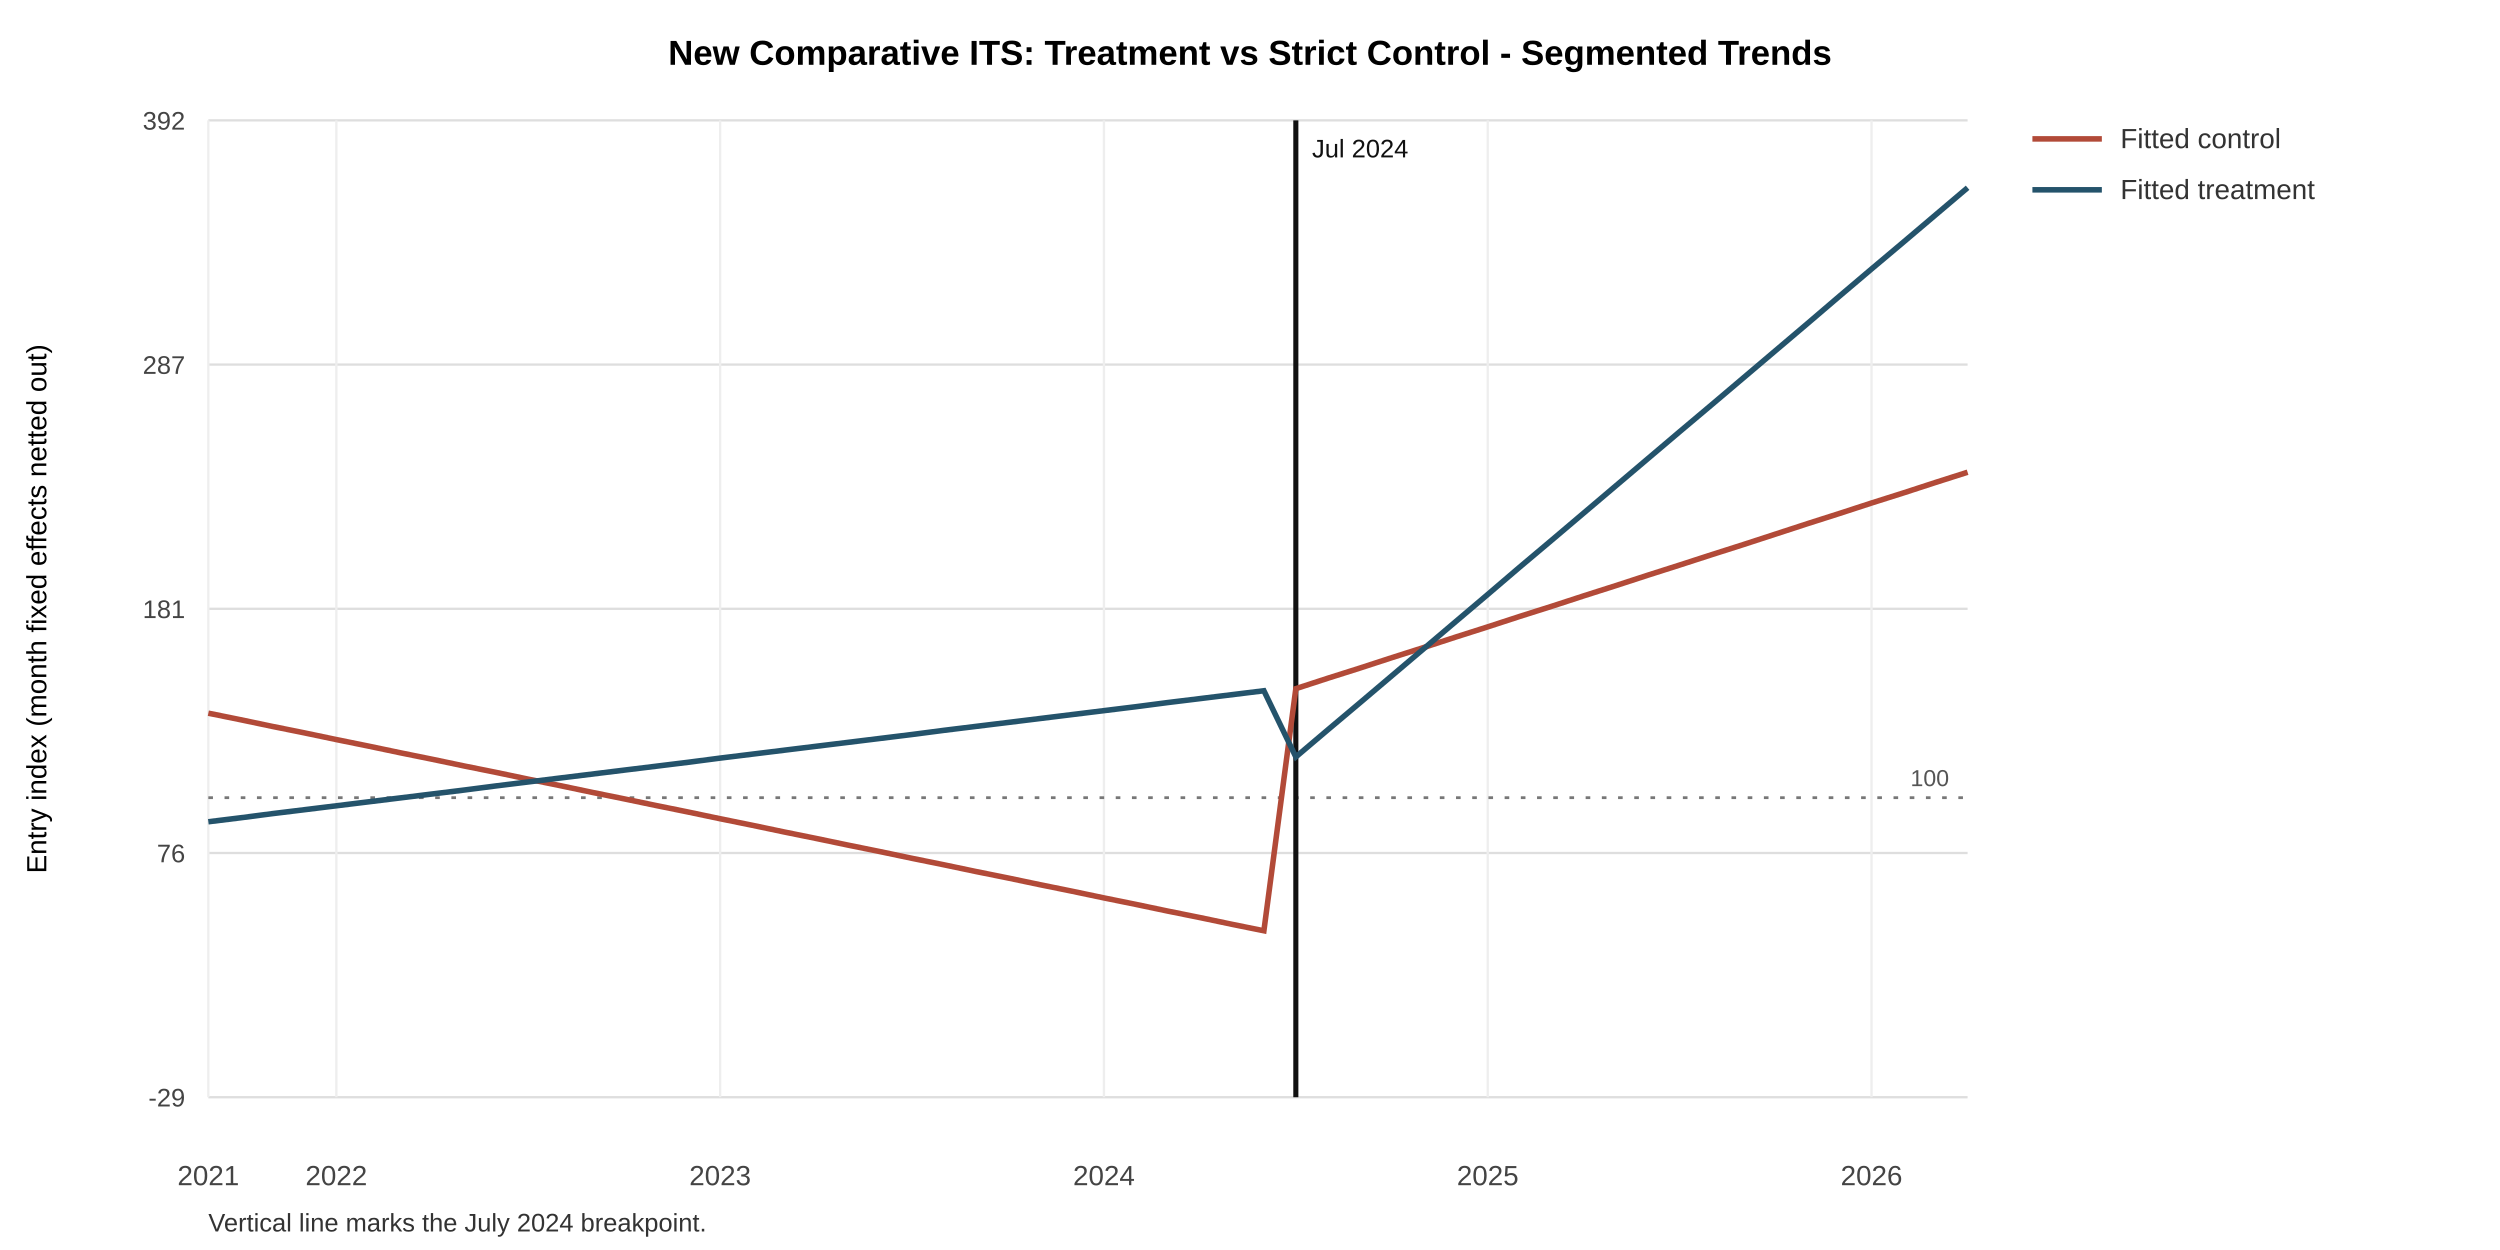
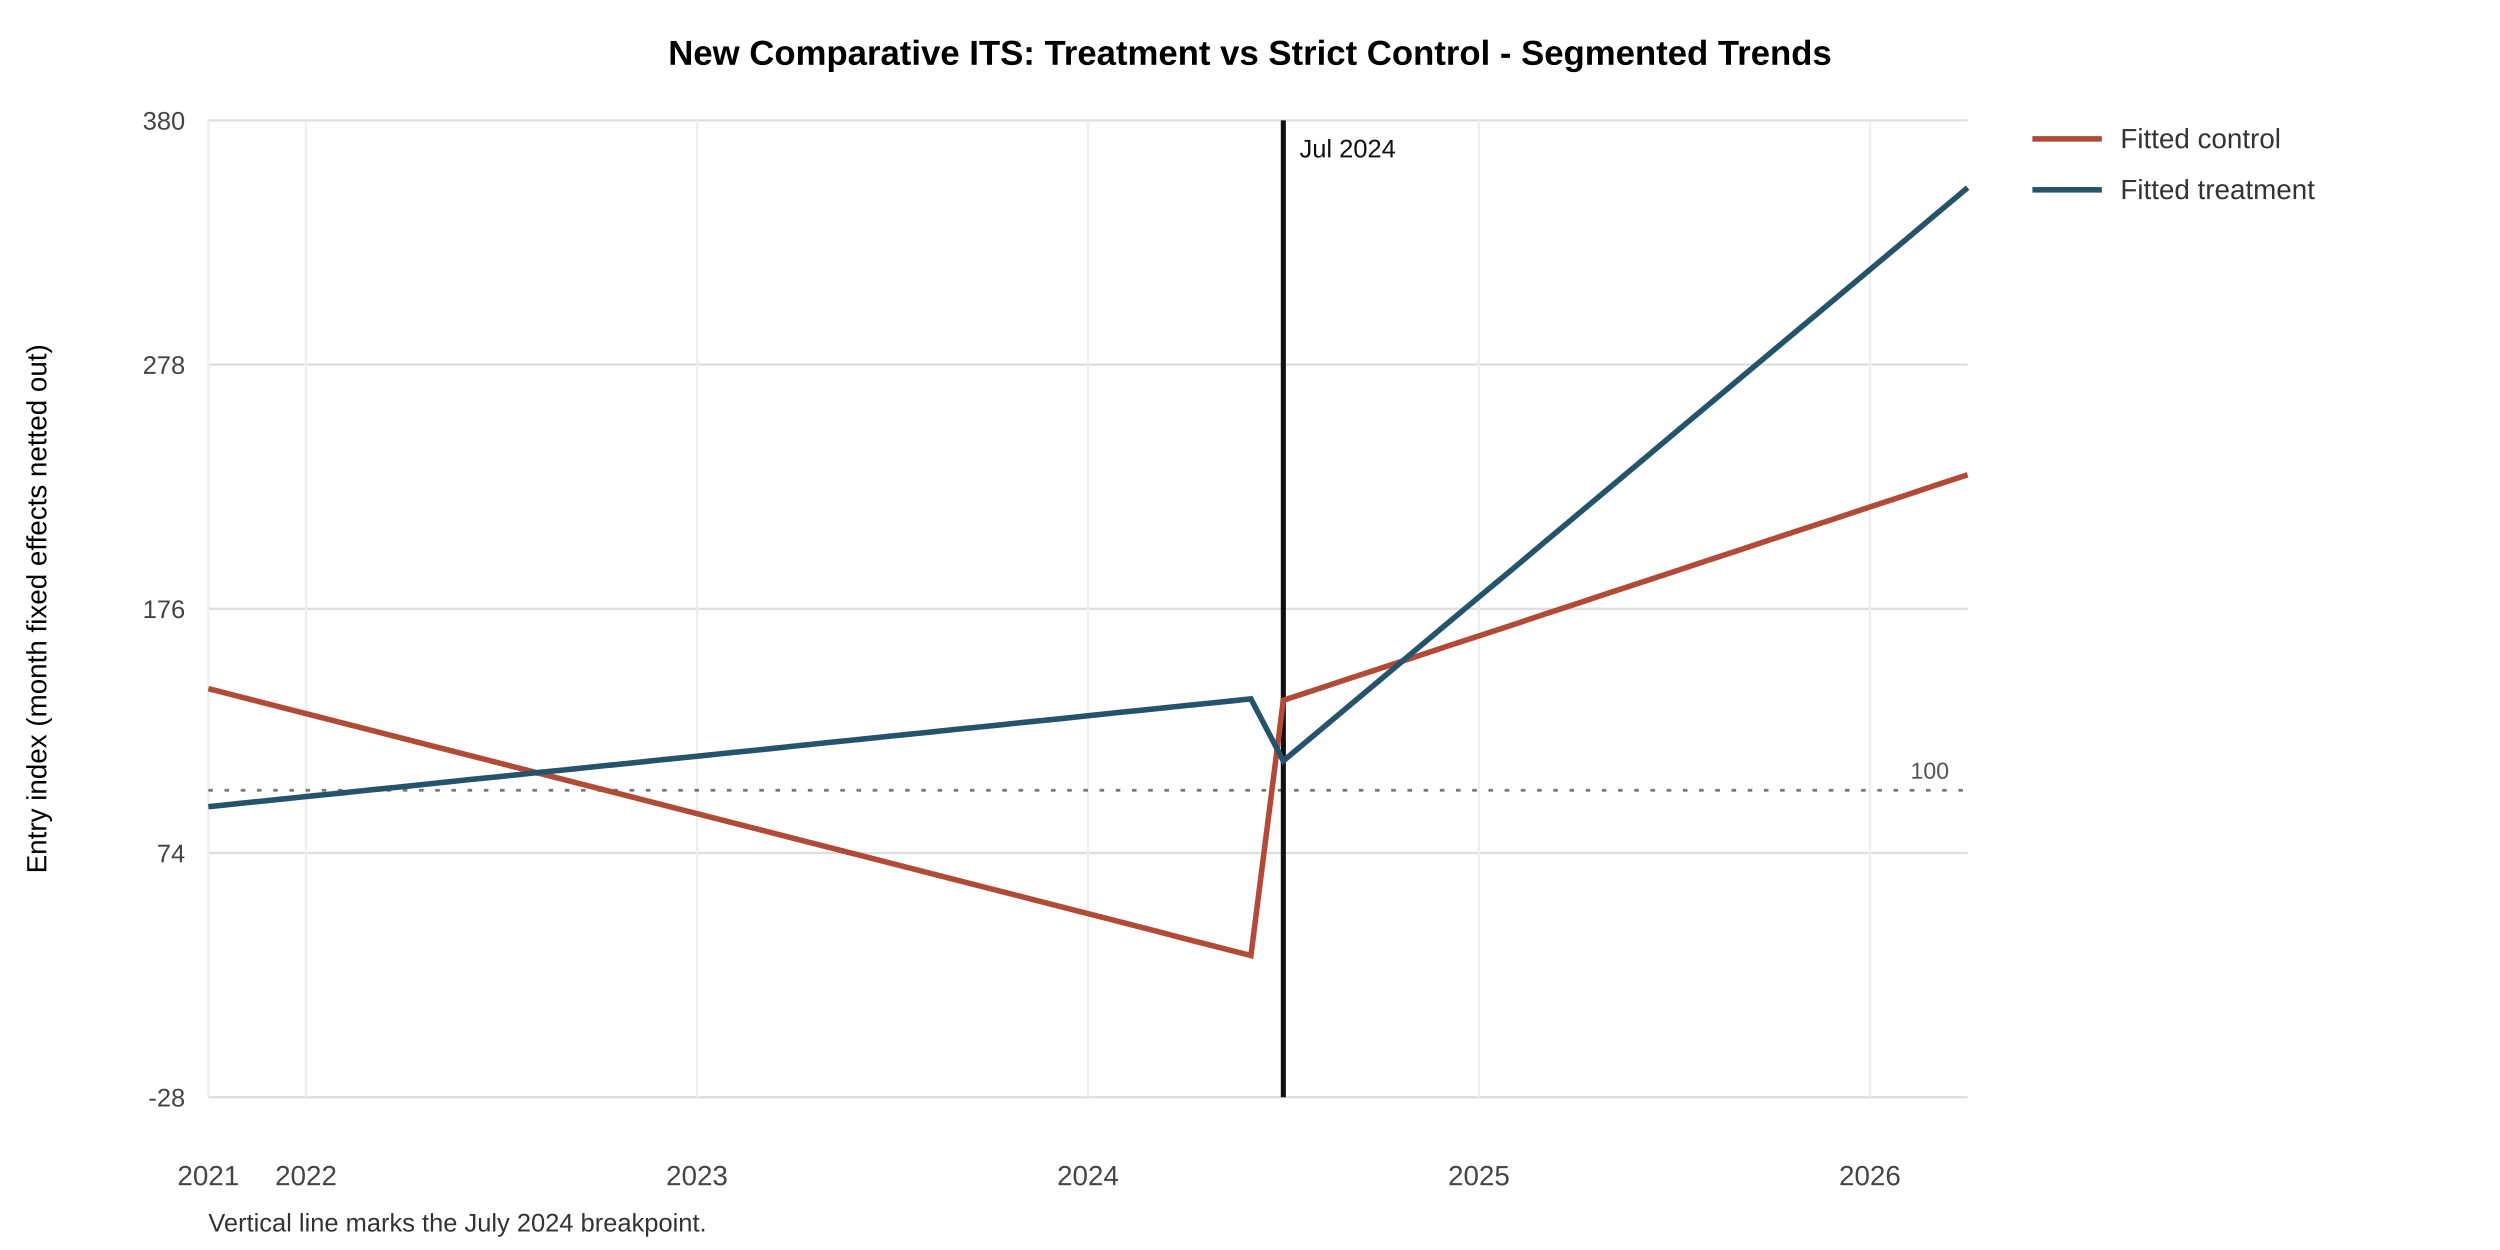
<svg xmlns="http://www.w3.org/2000/svg" width="1080" height="540" viewBox="0 0 1080 540">
  <rect width="100%" height="100%" fill="#ffffff" />
  <text x="540.0" y="28" text-anchor="middle" font-family="Arial, sans-serif" font-size="15" font-weight="700">New Comparative ITS: Treatment vs Strict Control - Segmented Trends</text>
  <line x1="90" y1="474.0" x2="850" y2="474.0" stroke="#dedede" />
-   <text x="80" y="478.0" text-anchor="end" font-family="Arial, sans-serif" font-size="11" fill="#444">-29</text>
+   <text x="80" y="478.0" text-anchor="end" font-family="Arial, sans-serif" font-size="11" fill="#444">-28</text>
  <line x1="90" y1="368.5" x2="850" y2="368.5" stroke="#dedede" />
-   <text x="80" y="372.5" text-anchor="end" font-family="Arial, sans-serif" font-size="11" fill="#444">76</text>
+   <text x="80" y="372.5" text-anchor="end" font-family="Arial, sans-serif" font-size="11" fill="#444">74</text>
  <line x1="90" y1="263.0" x2="850" y2="263.0" stroke="#dedede" />
-   <text x="80" y="267.0" text-anchor="end" font-family="Arial, sans-serif" font-size="11" fill="#444">181</text>
+   <text x="80" y="267.0" text-anchor="end" font-family="Arial, sans-serif" font-size="11" fill="#444">176</text>
  <line x1="90" y1="157.5" x2="850" y2="157.5" stroke="#dedede" />
-   <text x="80" y="161.5" text-anchor="end" font-family="Arial, sans-serif" font-size="11" fill="#444">287</text>
+   <text x="80" y="161.5" text-anchor="end" font-family="Arial, sans-serif" font-size="11" fill="#444">278</text>
  <line x1="90" y1="52.0" x2="850" y2="52.0" stroke="#dedede" />
-   <text x="80" y="56.0" text-anchor="end" font-family="Arial, sans-serif" font-size="11" fill="#444">392</text>
+   <text x="80" y="56.0" text-anchor="end" font-family="Arial, sans-serif" font-size="11" fill="#444">380</text>
  <line x1="90.0" y1="52" x2="90.0" y2="474" stroke="#eeeeee" />
  <text x="90.0" y="512" text-anchor="middle" font-family="Arial, sans-serif" font-size="12" fill="#444">2021</text>
-   <line x1="145.3" y1="52" x2="145.3" y2="474" stroke="#eeeeee" />
-   <text x="145.3" y="512" text-anchor="middle" font-family="Arial, sans-serif" font-size="12" fill="#444">2022</text>
-   <line x1="311.1" y1="52" x2="311.1" y2="474" stroke="#eeeeee" />
-   <text x="311.1" y="512" text-anchor="middle" font-family="Arial, sans-serif" font-size="12" fill="#444">2023</text>
-   <line x1="476.9" y1="52" x2="476.9" y2="474" stroke="#eeeeee" />
-   <text x="476.9" y="512" text-anchor="middle" font-family="Arial, sans-serif" font-size="12" fill="#444">2024</text>
-   <line x1="642.7" y1="52" x2="642.7" y2="474" stroke="#eeeeee" />
-   <text x="642.7" y="512" text-anchor="middle" font-family="Arial, sans-serif" font-size="12" fill="#444">2025</text>
-   <line x1="808.5" y1="52" x2="808.5" y2="474" stroke="#eeeeee" />
-   <text x="808.5" y="512" text-anchor="middle" font-family="Arial, sans-serif" font-size="12" fill="#444">2026</text>
-   <line x1="90" y1="344.6" x2="850" y2="344.6" stroke="#777" stroke-width="1.2" stroke-dasharray="2 5" />
-   <text x="842" y="339.6" text-anchor="end" font-family="Arial, sans-serif" font-size="10" fill="#555">100</text>
-   <line x1="559.8" y1="52" x2="559.8" y2="474" stroke="#111" stroke-width="2.2" />
-   <text x="566.8" y="68" font-family="Arial, sans-serif" font-size="11" fill="#111">Jul 2024</text>
-   <polyline fill="none" stroke="#b24a38" stroke-width="2.4" points="90.0,308.1 103.8,310.9 117.6,313.8 131.5,316.6 145.3,319.5 159.1,322.3 172.9,325.2 186.7,328.0 200.5,330.9 214.4,333.7 228.2,336.6 242.0,339.4 255.8,342.3 269.6,345.1 283.5,348.0 297.3,350.8 311.1,353.7 324.9,356.5 338.7,359.4 352.5,362.2 366.4,365.1 380.2,367.9 394.0,370.8 407.8,373.6 421.6,376.5 435.5,379.3 449.3,382.2 463.1,385.0 476.9,387.9 490.7,390.7 504.5,393.6 518.4,396.4 532.2,399.3 546.0,402.1 559.8,297.5 573.6,293.0 587.5,288.6 601.3,284.1 615.1,279.7 628.9,275.2 642.7,270.8 656.5,266.3 670.4,261.9 684.2,257.4 698.0,253.0 711.8,248.5 725.6,244.1 739.5,239.6 753.3,235.2 767.1,230.7 780.9,226.2 794.7,221.8 808.5,217.3 822.4,212.9 836.2,208.4 850.0,204.0" />
+   <line x1="132.2" y1="52" x2="132.2" y2="474" stroke="#eeeeee" />
+   <text x="132.2" y="512" text-anchor="middle" font-family="Arial, sans-serif" font-size="12" fill="#444">2022</text>
+   <line x1="301.1" y1="52" x2="301.1" y2="474" stroke="#eeeeee" />
+   <text x="301.1" y="512" text-anchor="middle" font-family="Arial, sans-serif" font-size="12" fill="#444">2023</text>
+   <line x1="470.0" y1="52" x2="470.0" y2="474" stroke="#eeeeee" />
+   <text x="470.0" y="512" text-anchor="middle" font-family="Arial, sans-serif" font-size="12" fill="#444">2024</text>
+   <line x1="638.9" y1="52" x2="638.9" y2="474" stroke="#eeeeee" />
+   <text x="638.9" y="512" text-anchor="middle" font-family="Arial, sans-serif" font-size="12" fill="#444">2025</text>
+   <line x1="807.8" y1="52" x2="807.8" y2="474" stroke="#eeeeee" />
+   <text x="807.8" y="512" text-anchor="middle" font-family="Arial, sans-serif" font-size="12" fill="#444">2026</text>
+   <line x1="90" y1="341.4" x2="850" y2="341.4" stroke="#777" stroke-width="1.2" stroke-dasharray="2 5" />
+   <text x="842" y="336.4" text-anchor="end" font-family="Arial, sans-serif" font-size="10" fill="#555">100</text>
+   <line x1="554.4" y1="52" x2="554.4" y2="474" stroke="#111" stroke-width="2.2" />
+   <text x="561.4" y="68" font-family="Arial, sans-serif" font-size="11" fill="#111">Jul 2024</text>
+   <polyline fill="none" stroke="#b24a38" stroke-width="2.4" points="90.0,297.5 104.1,301.1 118.1,304.7 132.2,308.3 146.3,311.9 160.4,315.5 174.4,319.1 188.5,322.7 202.6,326.3 216.7,329.9 230.7,333.5 244.8,337.1 258.9,340.7 273.0,344.3 287.0,347.9 301.1,351.5 315.2,355.1 329.3,358.7 343.3,362.3 357.4,365.9 371.5,369.5 385.6,373.1 399.6,376.7 413.7,380.3 427.8,383.9 441.9,387.5 455.9,391.1 470.0,394.7 484.1,398.3 498.1,401.9 512.2,405.6 526.3,409.2 540.4,412.8 554.4,302.5 568.5,297.9 582.6,293.2 596.7,288.6 610.7,284.0 624.8,279.3 638.9,274.7 653.0,270.1 667.0,265.4 681.1,260.8 695.2,256.1 709.3,251.5 723.3,246.9 737.4,242.2 751.5,237.6 765.6,232.9 779.6,228.3 793.7,223.7 807.8,219.0 821.9,214.4 835.9,209.7 850.0,205.1" />
  <line x1="878" y1="60" x2="908" y2="60" stroke="#b24a38" stroke-width="2.4" />
  <text x="916" y="64" font-family="Arial, sans-serif" font-size="12" fill="#333">Fitted control</text>
-   <polyline fill="none" stroke="#24536b" stroke-width="2.4" points="90.0,355.0 103.8,353.3 117.6,351.5 131.5,349.8 145.3,348.1 159.1,346.4 172.9,344.7 186.7,343.0 200.5,341.3 214.4,339.5 228.2,337.8 242.0,336.1 255.8,334.4 269.6,332.7 283.5,331.0 297.3,329.3 311.1,327.5 324.9,325.8 338.7,324.1 352.5,322.4 366.4,320.7 380.2,319.0 394.0,317.3 407.8,315.5 421.6,313.8 435.5,312.1 449.3,310.4 463.1,308.7 476.9,307.0 490.7,305.3 504.5,303.5 518.4,301.8 532.2,300.1 546.0,298.4 559.8,327.0 573.6,315.3 587.5,303.6 601.3,291.9 615.1,280.2 628.9,268.5 642.7,256.8 656.5,245.0 670.4,233.3 684.2,221.6 698.0,209.9 711.8,198.2 725.6,186.5 739.5,174.8 753.3,163.1 767.1,151.4 780.9,139.7 794.7,127.9 808.5,116.2 822.4,104.5 836.2,92.8 850.0,81.1" />
+   <polyline fill="none" stroke="#24536b" stroke-width="2.4" points="90.0,348.5 104.1,347.0 118.1,345.6 132.2,344.1 146.3,342.7 160.4,341.2 174.4,339.8 188.5,338.3 202.6,336.8 216.7,335.4 230.7,333.9 244.8,332.5 258.9,331.0 273.0,329.6 287.0,328.1 301.1,326.7 315.2,325.2 329.3,323.8 343.3,322.3 357.4,320.8 371.5,319.4 385.6,317.9 399.6,316.5 413.7,315.0 427.8,313.6 441.9,312.1 455.9,310.7 470.0,309.2 484.1,307.7 498.1,306.3 512.2,304.8 526.3,303.4 540.4,301.9 554.4,328.7 568.5,316.9 582.6,305.1 596.7,293.3 610.7,281.5 624.8,269.7 638.9,257.9 653.0,246.2 667.0,234.4 681.1,222.6 695.2,210.8 709.3,199.0 723.3,187.2 737.4,175.4 751.5,163.6 765.6,151.8 779.6,140.1 793.7,128.3 807.8,116.5 821.9,104.7 835.9,92.9 850.0,81.1" />
  <line x1="878" y1="82" x2="908" y2="82" stroke="#24536b" stroke-width="2.4" />
  <text x="916" y="86" font-family="Arial, sans-serif" font-size="12" fill="#333">Fitted treatment</text>
  <text x="20" y="263.0" transform="rotate(-90 20 263.0)" text-anchor="middle" font-family="Arial, sans-serif" font-size="12">Entry index (month fixed effects netted out)</text>
  <text x="90" y="532" font-family="Arial, sans-serif" font-size="11" fill="#333">Vertical line marks the July 2024 breakpoint.</text>
</svg>
